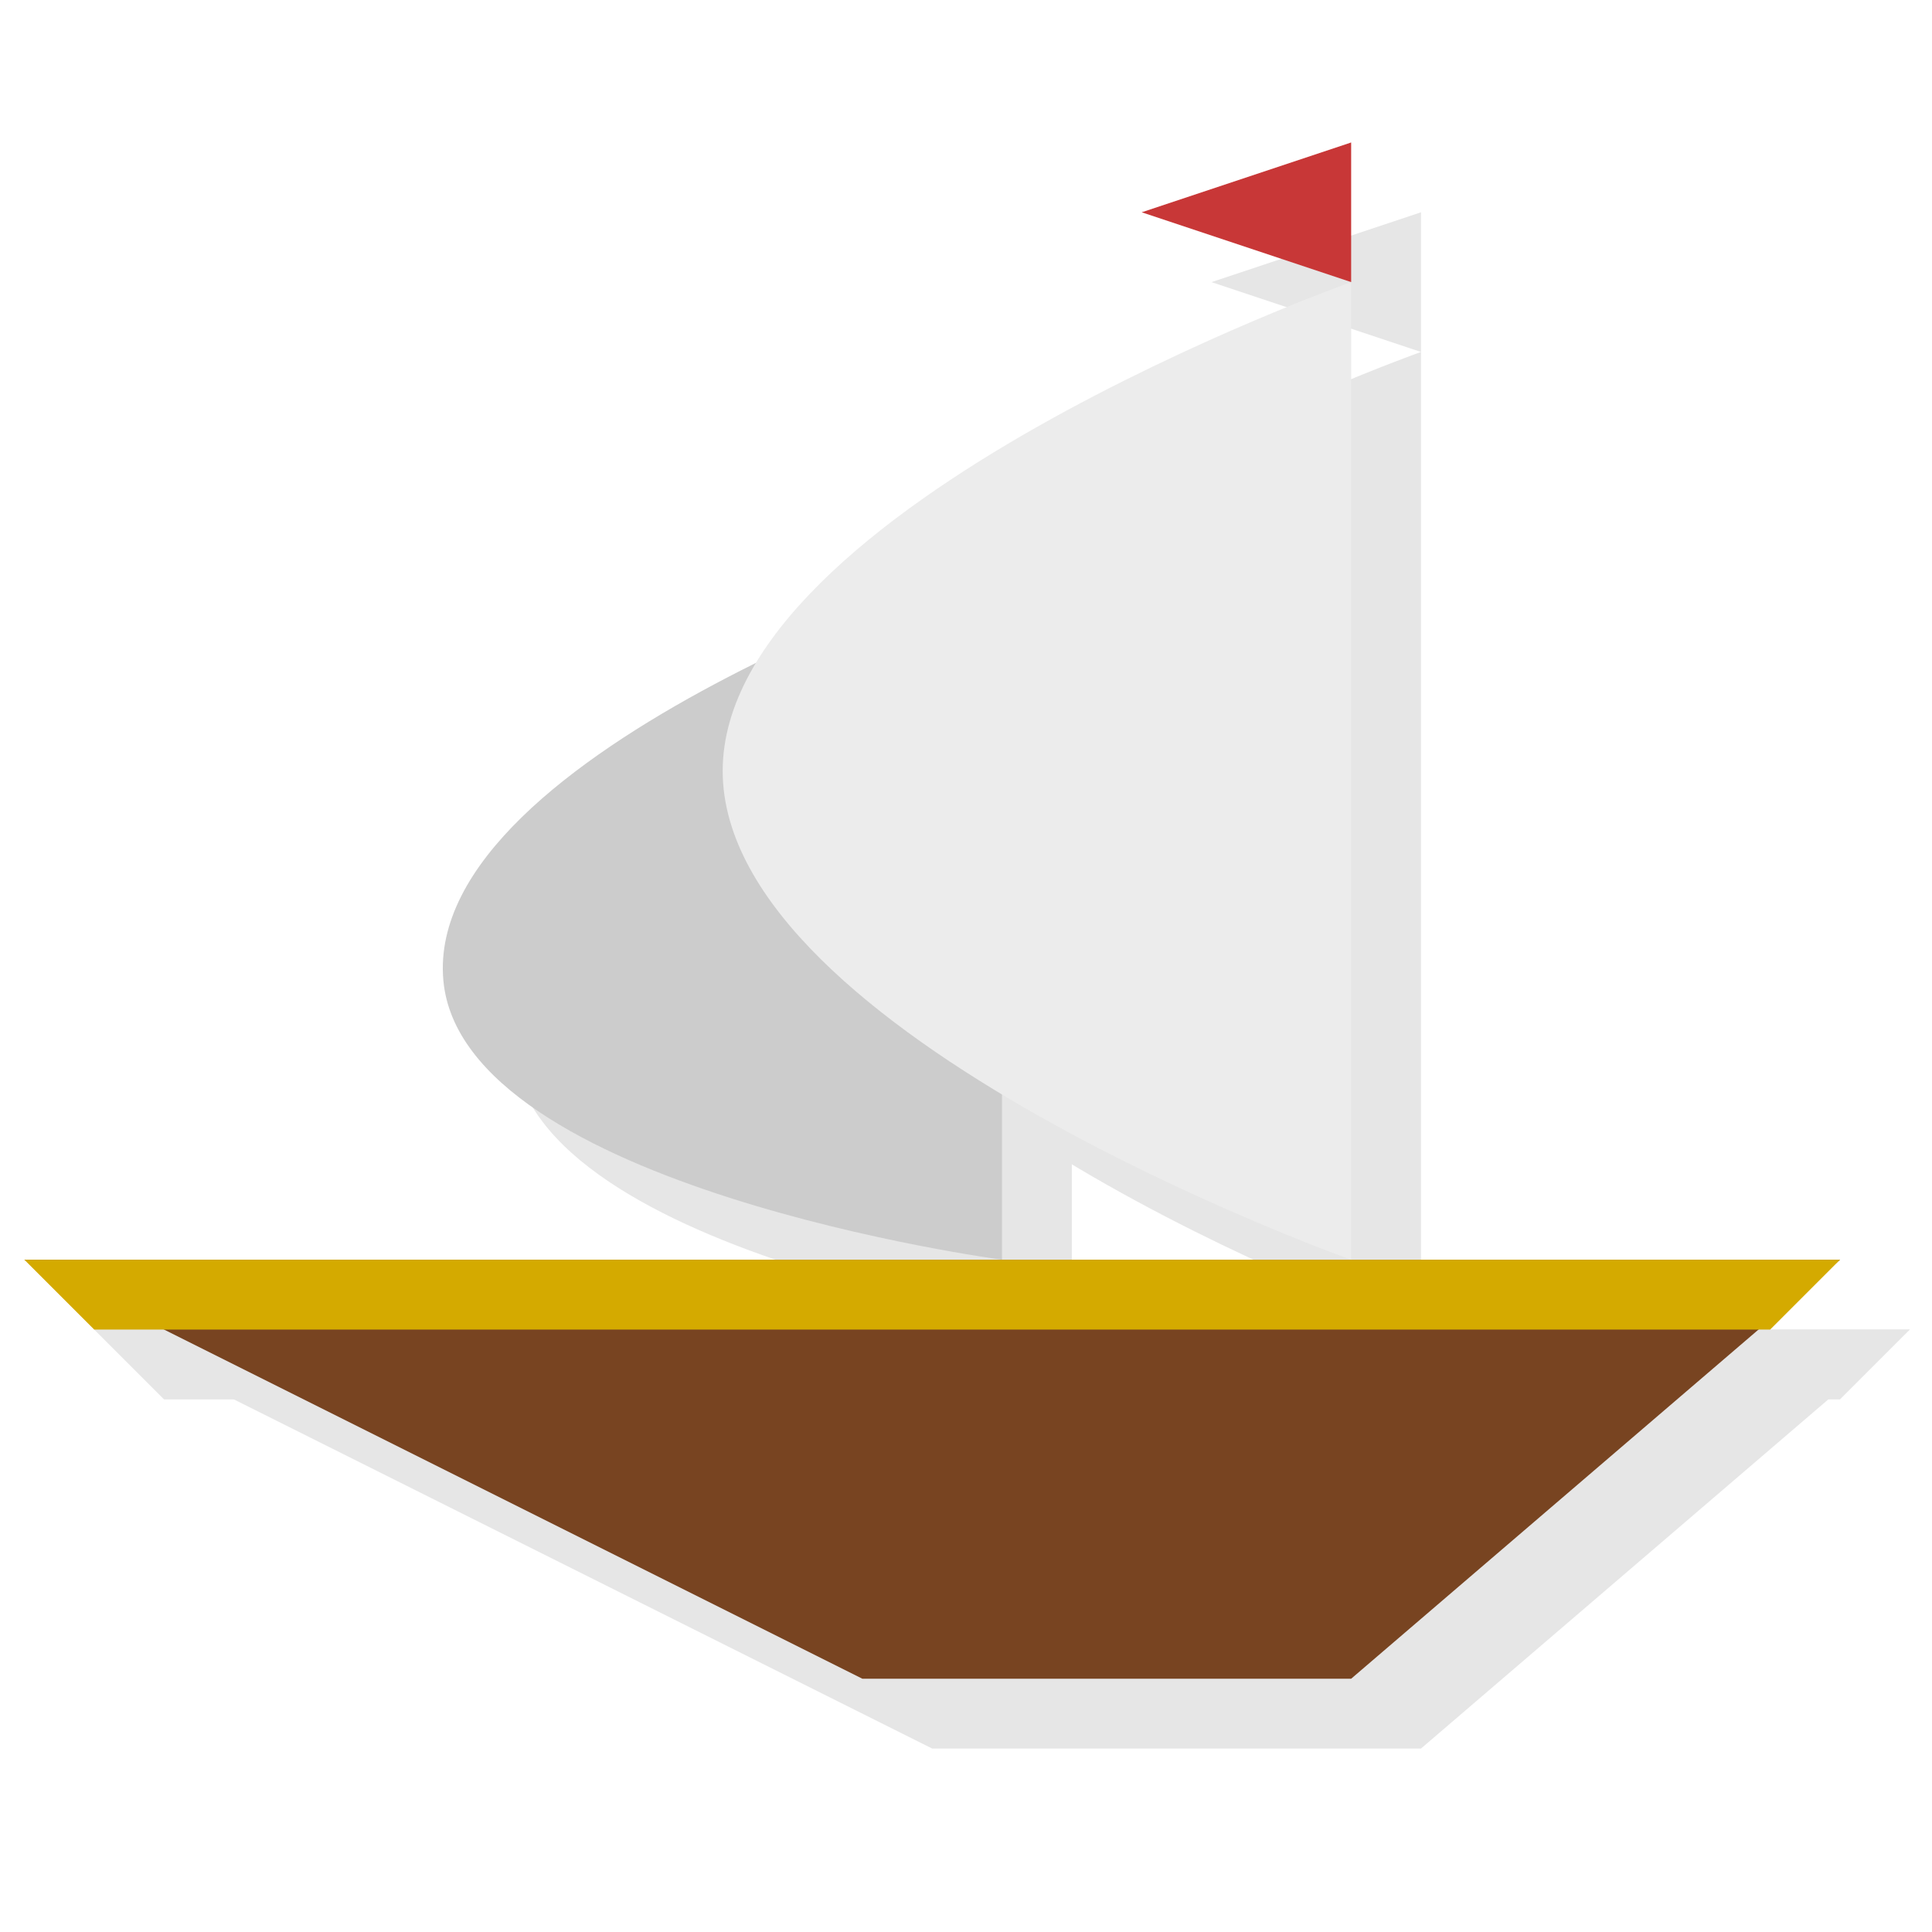
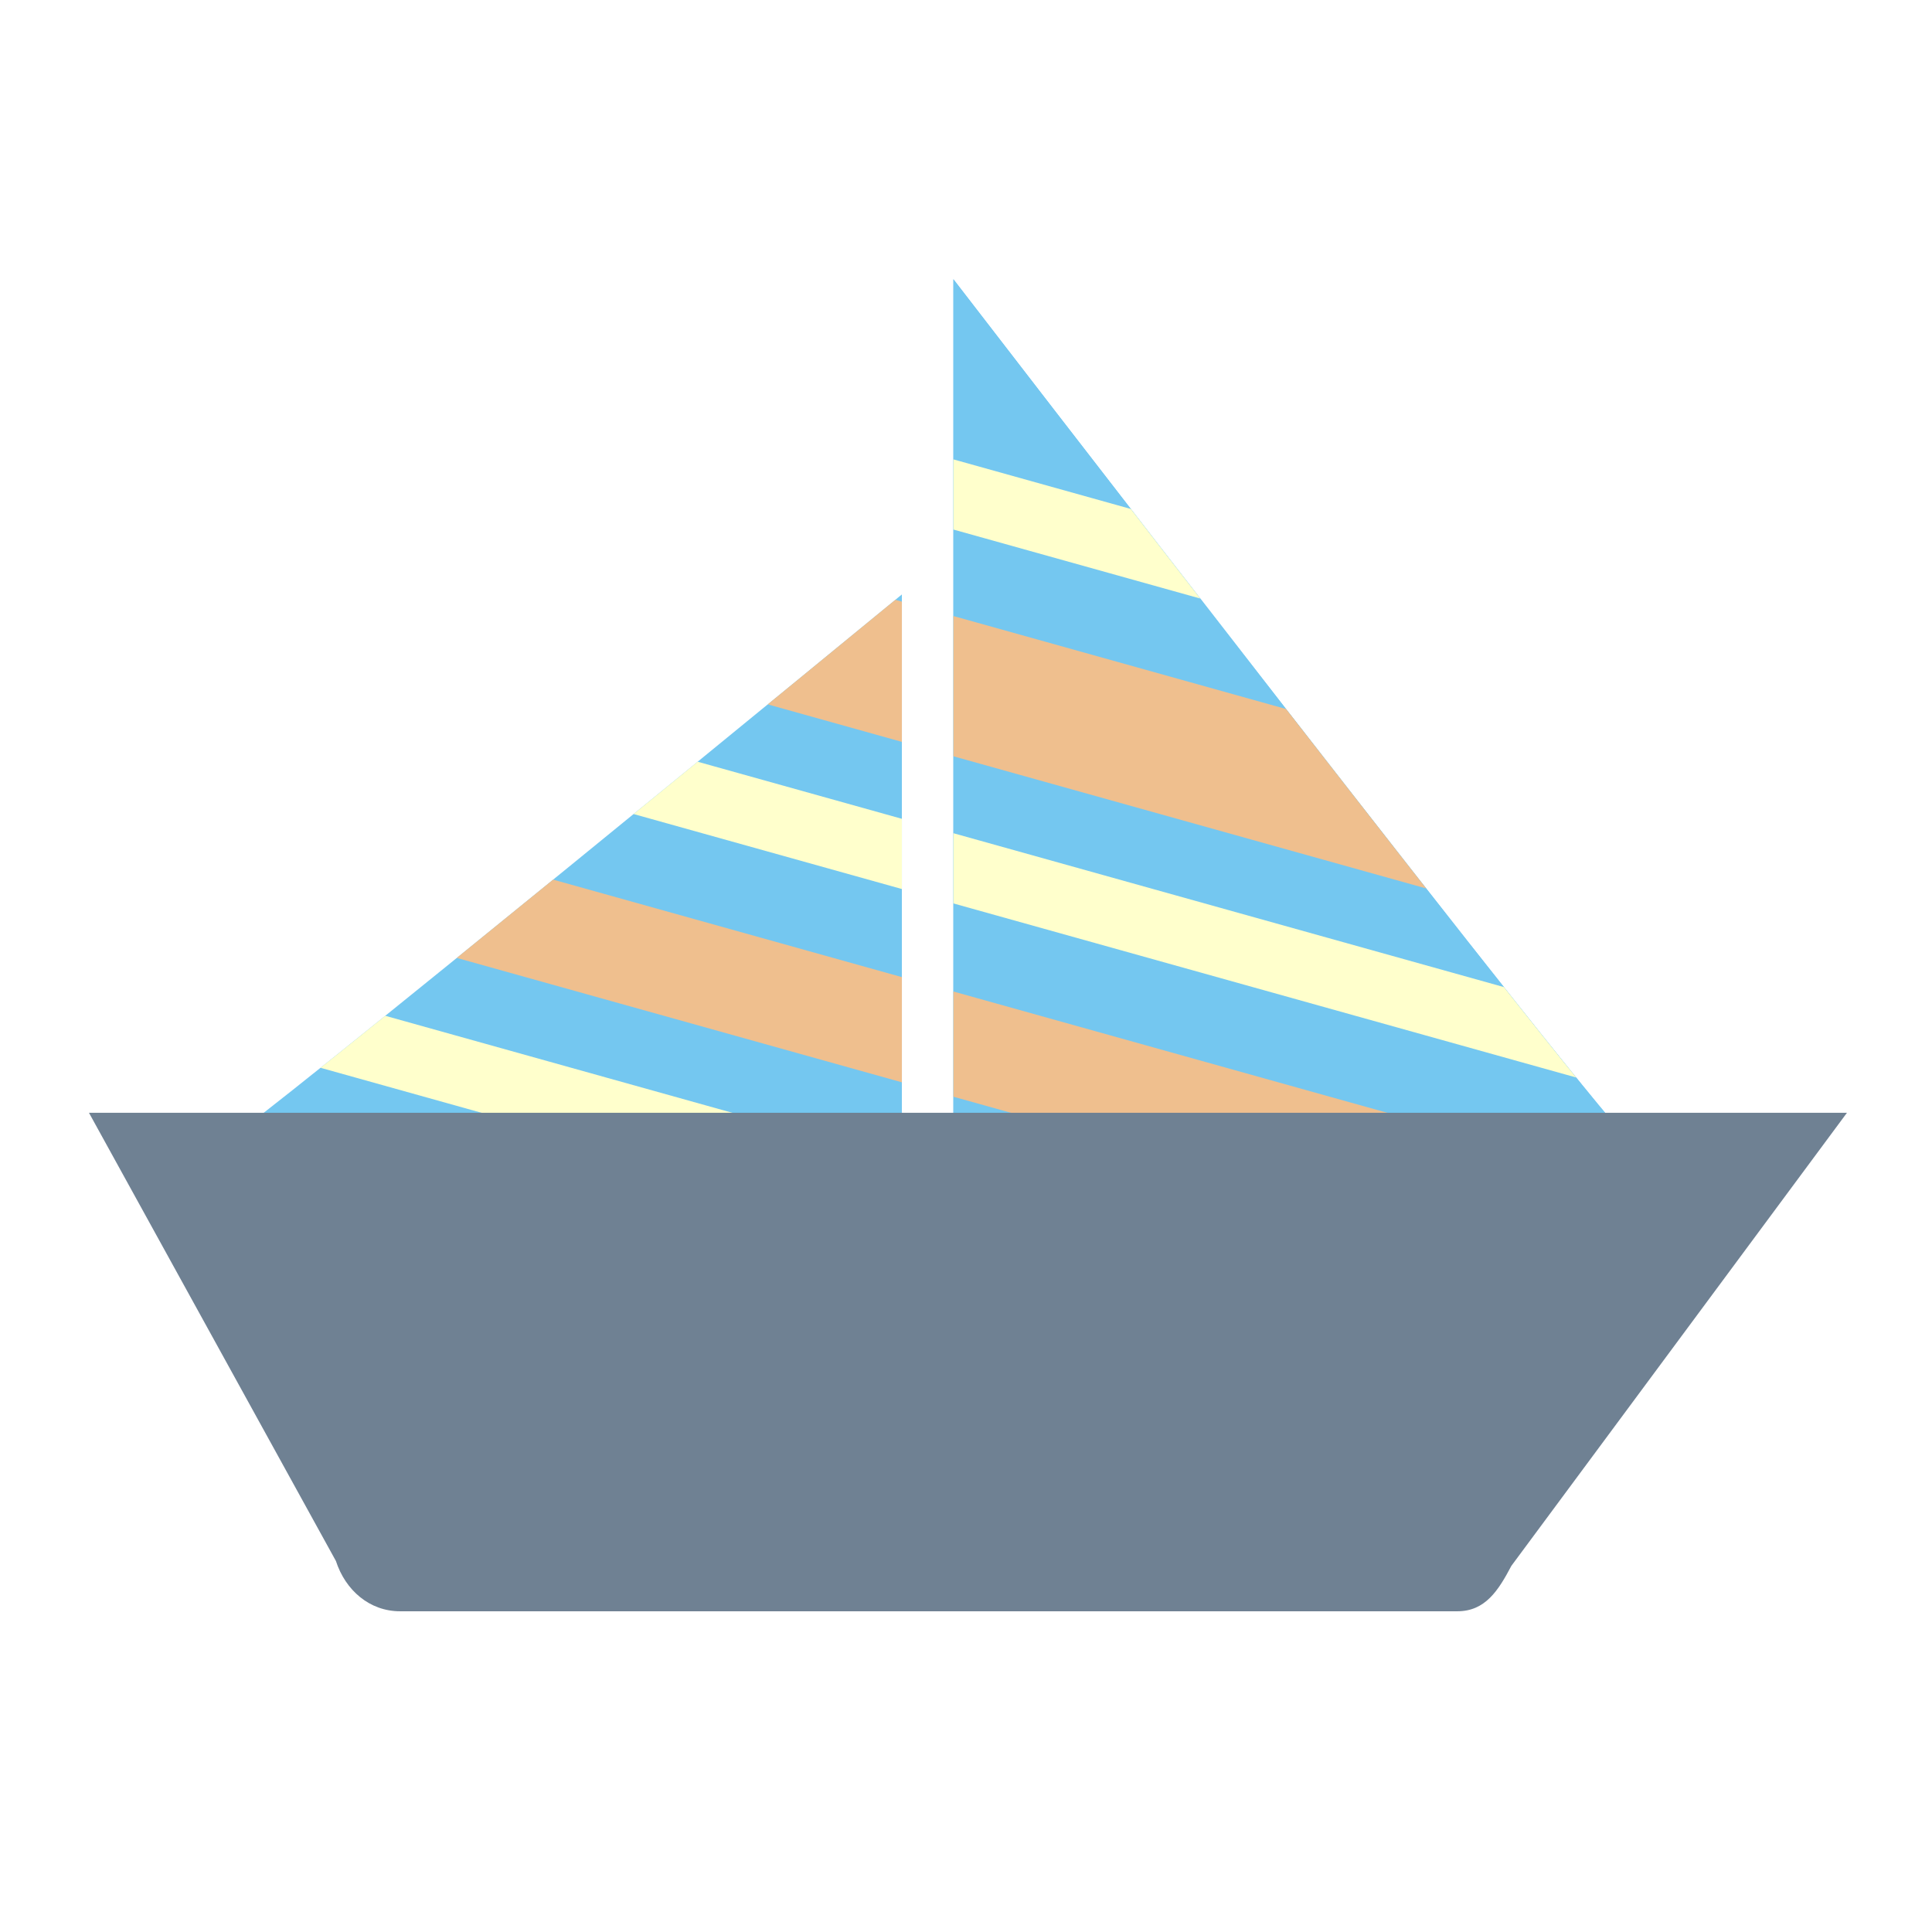
- <svg xmlns="http://www.w3.org/2000/svg" xmlns:xlink="http://www.w3.org/1999/xlink" viewBox="0 0 128 128" id="svg2" version="1.1" width="100%" height="100%">
+ <svg xmlns="http://www.w3.org/2000/svg" xmlns:xlink="http://www.w3.org/1999/xlink" width="512" height="512" id="svg2" version="1.1">
  <defs id="defs4">
-     <linearGradient id="linearGradient3791">
-       <stop style="stop-color:#2483cc;stop-opacity:1;" offset="0" id="stop3793" />
-       <stop style="stop-color:#50a7e9;stop-opacity:1;" offset="1" id="stop3795" />
+     <linearGradient id="linearGradient3837">
+       <stop style="stop-color:#7db257;stop-opacity:1;" offset="0" id="stop3839" />
+       <stop style="stop-color:#7db257;stop-opacity:0;" offset="1" id="stop3841" />
    </linearGradient>
-     <linearGradient xlink:href="#linearGradient3791" id="linearGradient3797" x1="25" y1="47" x2="25" y2="1" gradientUnits="userSpaceOnUse" />
+     <linearGradient xlink:href="#linearGradient3837" id="linearGradient3843" x1="502.835" y1="546.635" x2="316.055" y2="356.662" gradientUnits="userSpaceOnUse" />
+     <clipPath clipPathUnits="userSpaceOnUse" id="clipPath3847">
+       <path transform="matrix(0.8858696,0,0,0.8858696,-24.01089,495.9898)" d="m 582.656,342.294 a 260.215,260.215 0 1 1 -520.431,0 260.215,260.215 0 1 1 520.431,0 z" id="path3849" style="fill:url(#linearGradient3851);fill-opacity:1;fill-rule:evenodd;stroke:none" />
+     </clipPath>
+     <linearGradient xlink:href="#linearGradient3837" id="linearGradient3851" gradientUnits="userSpaceOnUse" x1="502.835" y1="546.635" x2="316.055" y2="356.662" />
+     <clipPath clipPathUnits="userSpaceOnUse" id="clipPath3830">
+       <path id="path3832" d="m 252,34 0,256 211,-1 C 457,287 252,34 252,34 z m -16,93 c 0,0 -205,160 -211,162 l 211,1 0,-163 z" style="fill:#f0b374;fill-opacity:1;stroke:none" />
+     </clipPath>
+     <clipPath clipPathUnits="userSpaceOnUse" id="clipPath3836">
+       <path id="path3838" d="m 252,34 0,256 211,-1 C 457,287 252,34 252,34 z m -16,93 c 0,0 -205,160 -211,162 l 211,1 0,-163 z" style="fill:#f0b374;fill-opacity:1;stroke:none" />
+     </clipPath>
  </defs>
-   <g id="g21" transform="translate(0,80)" />
-   <g id="g33" transform="matrix(1.769231,0,0,1.769231,-18.07692,61.92308)" />
-   <g id="g3044" transform="matrix(4.626447,0,0,4.626447,-44.64908,-36.82658)" style="opacity:0.1;fill:#000000">
-     <path style="fill:#000000;stroke:none" d="m 11,27 12,6 7,0 7,-6 z" id="path3046" />
-     <path style="fill:#000000;stroke:none" d="m 11,27 26,0 -1,1 -24,0 z" id="path3048" />
-     <path style="fill:#000000;stroke:none" d="m 25,27 0,-10 c 0,0 -8.299,2.68 -8,6 0.268,2.969 8,4 8,4 z" id="path3050" />
-     <path style="fill:#000000;stroke:none" d="m 30,13 0,14 c 0,0 -9,-3.199 -9,-7 0,-3.801 9,-7 9,-7 z" id="path3052" />
-     <path style="fill:#000000;stroke:none" d="m 30,13 0,-2 -3,1 z" id="path3054" />
-   </g>
-   <g id="g3037" transform="matrix(4.626447,0,0,4.626447,-49.27553,-41.45302)">
-     <path id="path3019" d="m 11,27 12,6 7,0 7,-6 z" style="fill:#784421;stroke:none" />
-     <path id="path3021" d="m 11,27 26,0 -1,1 -24,0 z" style="fill:#d4aa00;stroke:none" />
-     <path id="path3023" d="m 25,27 0,-10 c 0,0 -8.299,2.68 -8,6 0.268,2.969 8,4 8,4 z" style="fill:#cccccc;stroke:none" />
-     <path id="path3025" d="m 30,13 0,14 c 0,0 -9,-3.199 -9,-7 0,-3.801 9,-7 9,-7 z" style="fill:#ececec;stroke:none" />
-     <path id="path3035" d="m 30,13 0,-2 -3,1 z" style="fill:#c83737;stroke:none" />
+   <g transform="translate(0,-540.3622)" id="layer1">
+     <path style="fill:#74c7f0;fill-opacity:1;stroke:none" d="m 252.662,614.362 0,229.944 180.078,-0.898 C 427.619,841.612 252.662,614.362 252.662,614.362 z m -13.655,83.534 c 0,0 -174.957,143.715 -180.078,145.512 l 180.078,0.898 0,-146.41 z" id="path3019" />
+     <path id="path3021" d="M 432.74,843.408 C 427.619,841.612 252.662,614.362 252.662,614.362 l 0,229.944 z" style="fill:#74c7f0;fill-opacity:1;stroke:none" />
+     <path style="font-size:medium;font-style:normal;font-variant:normal;font-weight:normal;font-stretch:normal;text-indent:0;text-align:start;text-decoration:none;line-height:normal;letter-spacing:normal;word-spacing:normal;text-transform:none;direction:ltr;block-progression:tb;writing-mode:lr-tb;text-anchor:start;baseline-shift:baseline;color:#000000;fill:#efbf8e;fill-opacity:1;stroke:none;stroke-width:30;marker:none;visibility:visible;display:inline;overflow:visible;enable-background:accumulate;font-family:Sans;-inkscape-font-specification:Sans" d="m 1.781,66.094 c 0.696,0.381 1.675,1.05 3.875,3.25 L -22.625,97.625 c 5.1,5.1 5.555,4.006 6.656,4.5 1.101,0.494 1.938,0.824 2.844,1.156 1.812,0.665 3.809,1.313 6.281,2.094 4.945,1.562 11.656,3.532 20.031,5.938 L 576.719,261 586.781,222.281 24.219,72.875 c -8.198,-2.354 -14.693,-4.296 -19,-5.656 -1.622,-0.512 -2.552,-0.818 -3.438,-1.125 z m -16.562,106.312 c 0.507,0.293 1.177,0.739 2.75,2.312 L -33.25,195.938 c 3.85,3.85 4.268,3.056 5.188,3.469 0.92,0.413 1.659,0.691 2.5,1 1.682,0.617 3.661,1.294 6.094,2.062 4.865,1.537 11.522,3.507 19.875,5.906 L 563.812,358 571.375,328.969 8.688,179.531 c -8.221,-2.361 -14.738,-4.302 -19.125,-5.688 -1.991,-0.629 -3.398,-1.099 -4.344,-1.438 z" transform="matrix(0.8534494,0,0,0.8982203,37.59309,583.8227)" id="path3793" clip-path="url(#clipPath3830)" />
+     <path style="font-size:medium;font-style:normal;font-variant:normal;font-weight:normal;font-stretch:normal;text-indent:0;text-align:start;text-decoration:none;line-height:normal;letter-spacing:normal;word-spacing:normal;text-transform:none;direction:ltr;block-progression:tb;writing-mode:lr-tb;text-anchor:start;baseline-shift:baseline;color:#000000;fill:#ffffcc;fill-opacity:1;stroke:none;stroke-width:20;marker:none;visibility:visible;display:inline;overflow:visible;enable-background:accumulate;font-family:Sans;-inkscape-font-specification:Sans" d="m -3.125,18.406 c 0.311,0.185 0.708,0.427 1.719,1.438 l -14.156,14.125 c 2.6,2.6 2.949,2.137 3.688,2.469 0.739,0.332 1.412,0.59 2.188,0.875 1.552,0.569 3.482,1.213 5.875,1.969 4.785,1.512 11.419,3.483 19.75,5.875 L 579.219,194.75 584.25,175.375 21.469,25.938 c -8.243,-2.367 -14.783,-4.339 -19.25,-5.75 -2.233,-0.705 -3.969,-1.278 -5,-1.656 -0.2,-0.074 -0.203,-0.07 -0.344,-0.125 z m 0,110.312 c 0.311,0.185 0.708,0.427 1.719,1.438 l -14.156,14.125 c 2.6,2.6 2.949,2.137 3.688,2.469 0.739,0.332 1.412,0.59 2.188,0.875 1.552,0.569 3.482,1.213 5.875,1.969 4.785,1.512 11.419,3.483 19.75,5.875 L 579.219,305.062 584.25,285.688 21.469,136.219 c -8.243,-2.367 -14.783,-4.308 -19.25,-5.719 -2.233,-0.705 -3.969,-1.278 -5,-1.656 -0.2,-0.074 -0.203,-0.07 -0.344,-0.125 z m 4.219,101.812 c 0.311,0.185 0.708,0.427 1.719,1.438 l -14.125,14.156 c 2.6,2.6 2.949,2.106 3.688,2.438 0.739,0.332 1.412,0.59 2.188,0.875 1.552,0.569 3.451,1.213 5.844,1.969 4.785,1.512 11.45,3.483 19.781,5.875 L 583.469,406.875 588.5,387.531 25.688,238.062 c -8.243,-2.367 -14.783,-4.308 -19.25,-5.719 -2.233,-0.705 -3.969,-1.309 -5,-1.688 -0.2,-0.074 -0.203,-0.07 -0.344,-0.125 z" transform="matrix(0.8534494,0,0,0.8982203,37.59309,583.8227)" id="path3795" clip-path="url(#clipPath3836)" />
+     <path style="color:#000000;fill:#6f8193;fill-opacity:1;fill-rule:evenodd;stroke:none;stroke-width:24;marker:none;visibility:visible;display:inline;overflow:visible;enable-background:accumulate" d="m 489.463,835.259 -88.933,120.069 c -3.439,6.514 -6.902,12.039 -14.33,12.039 l -280.171,0 c -8.127,0 -14.502,-5.598 -17.008,-13.324 L 23.576,835.259 z" id="rect3015" />
  </g>
</svg>
